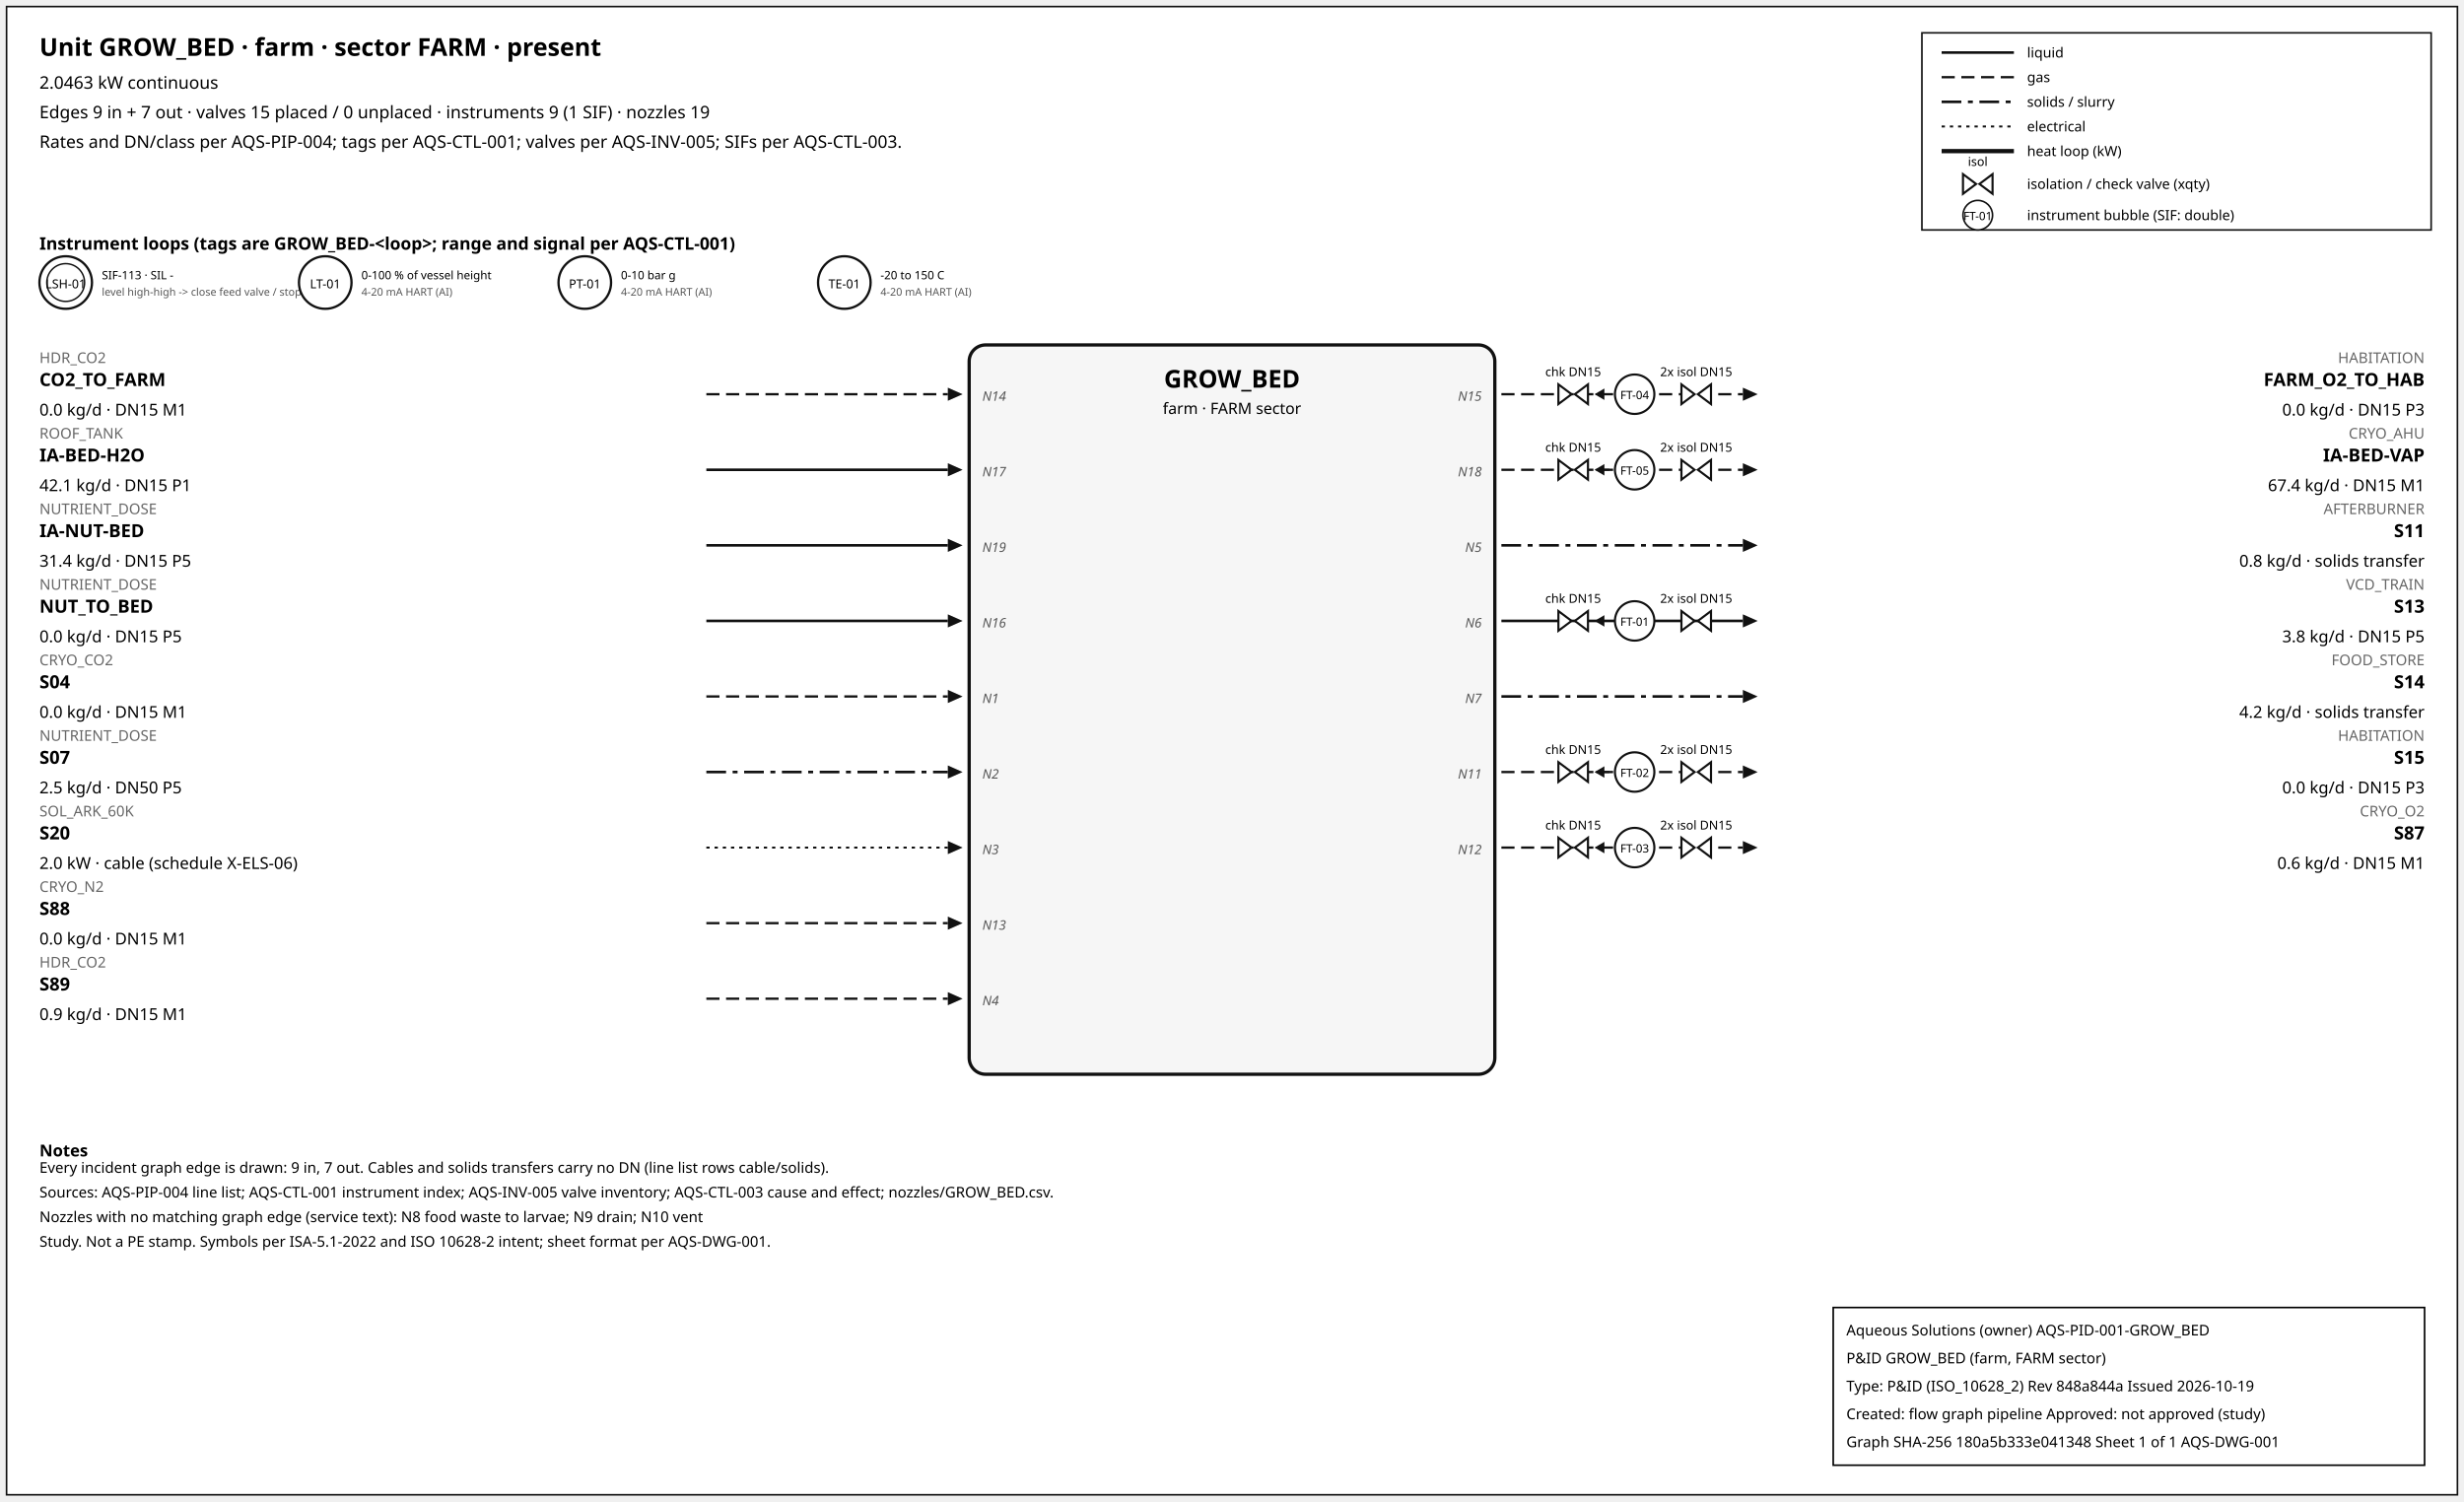
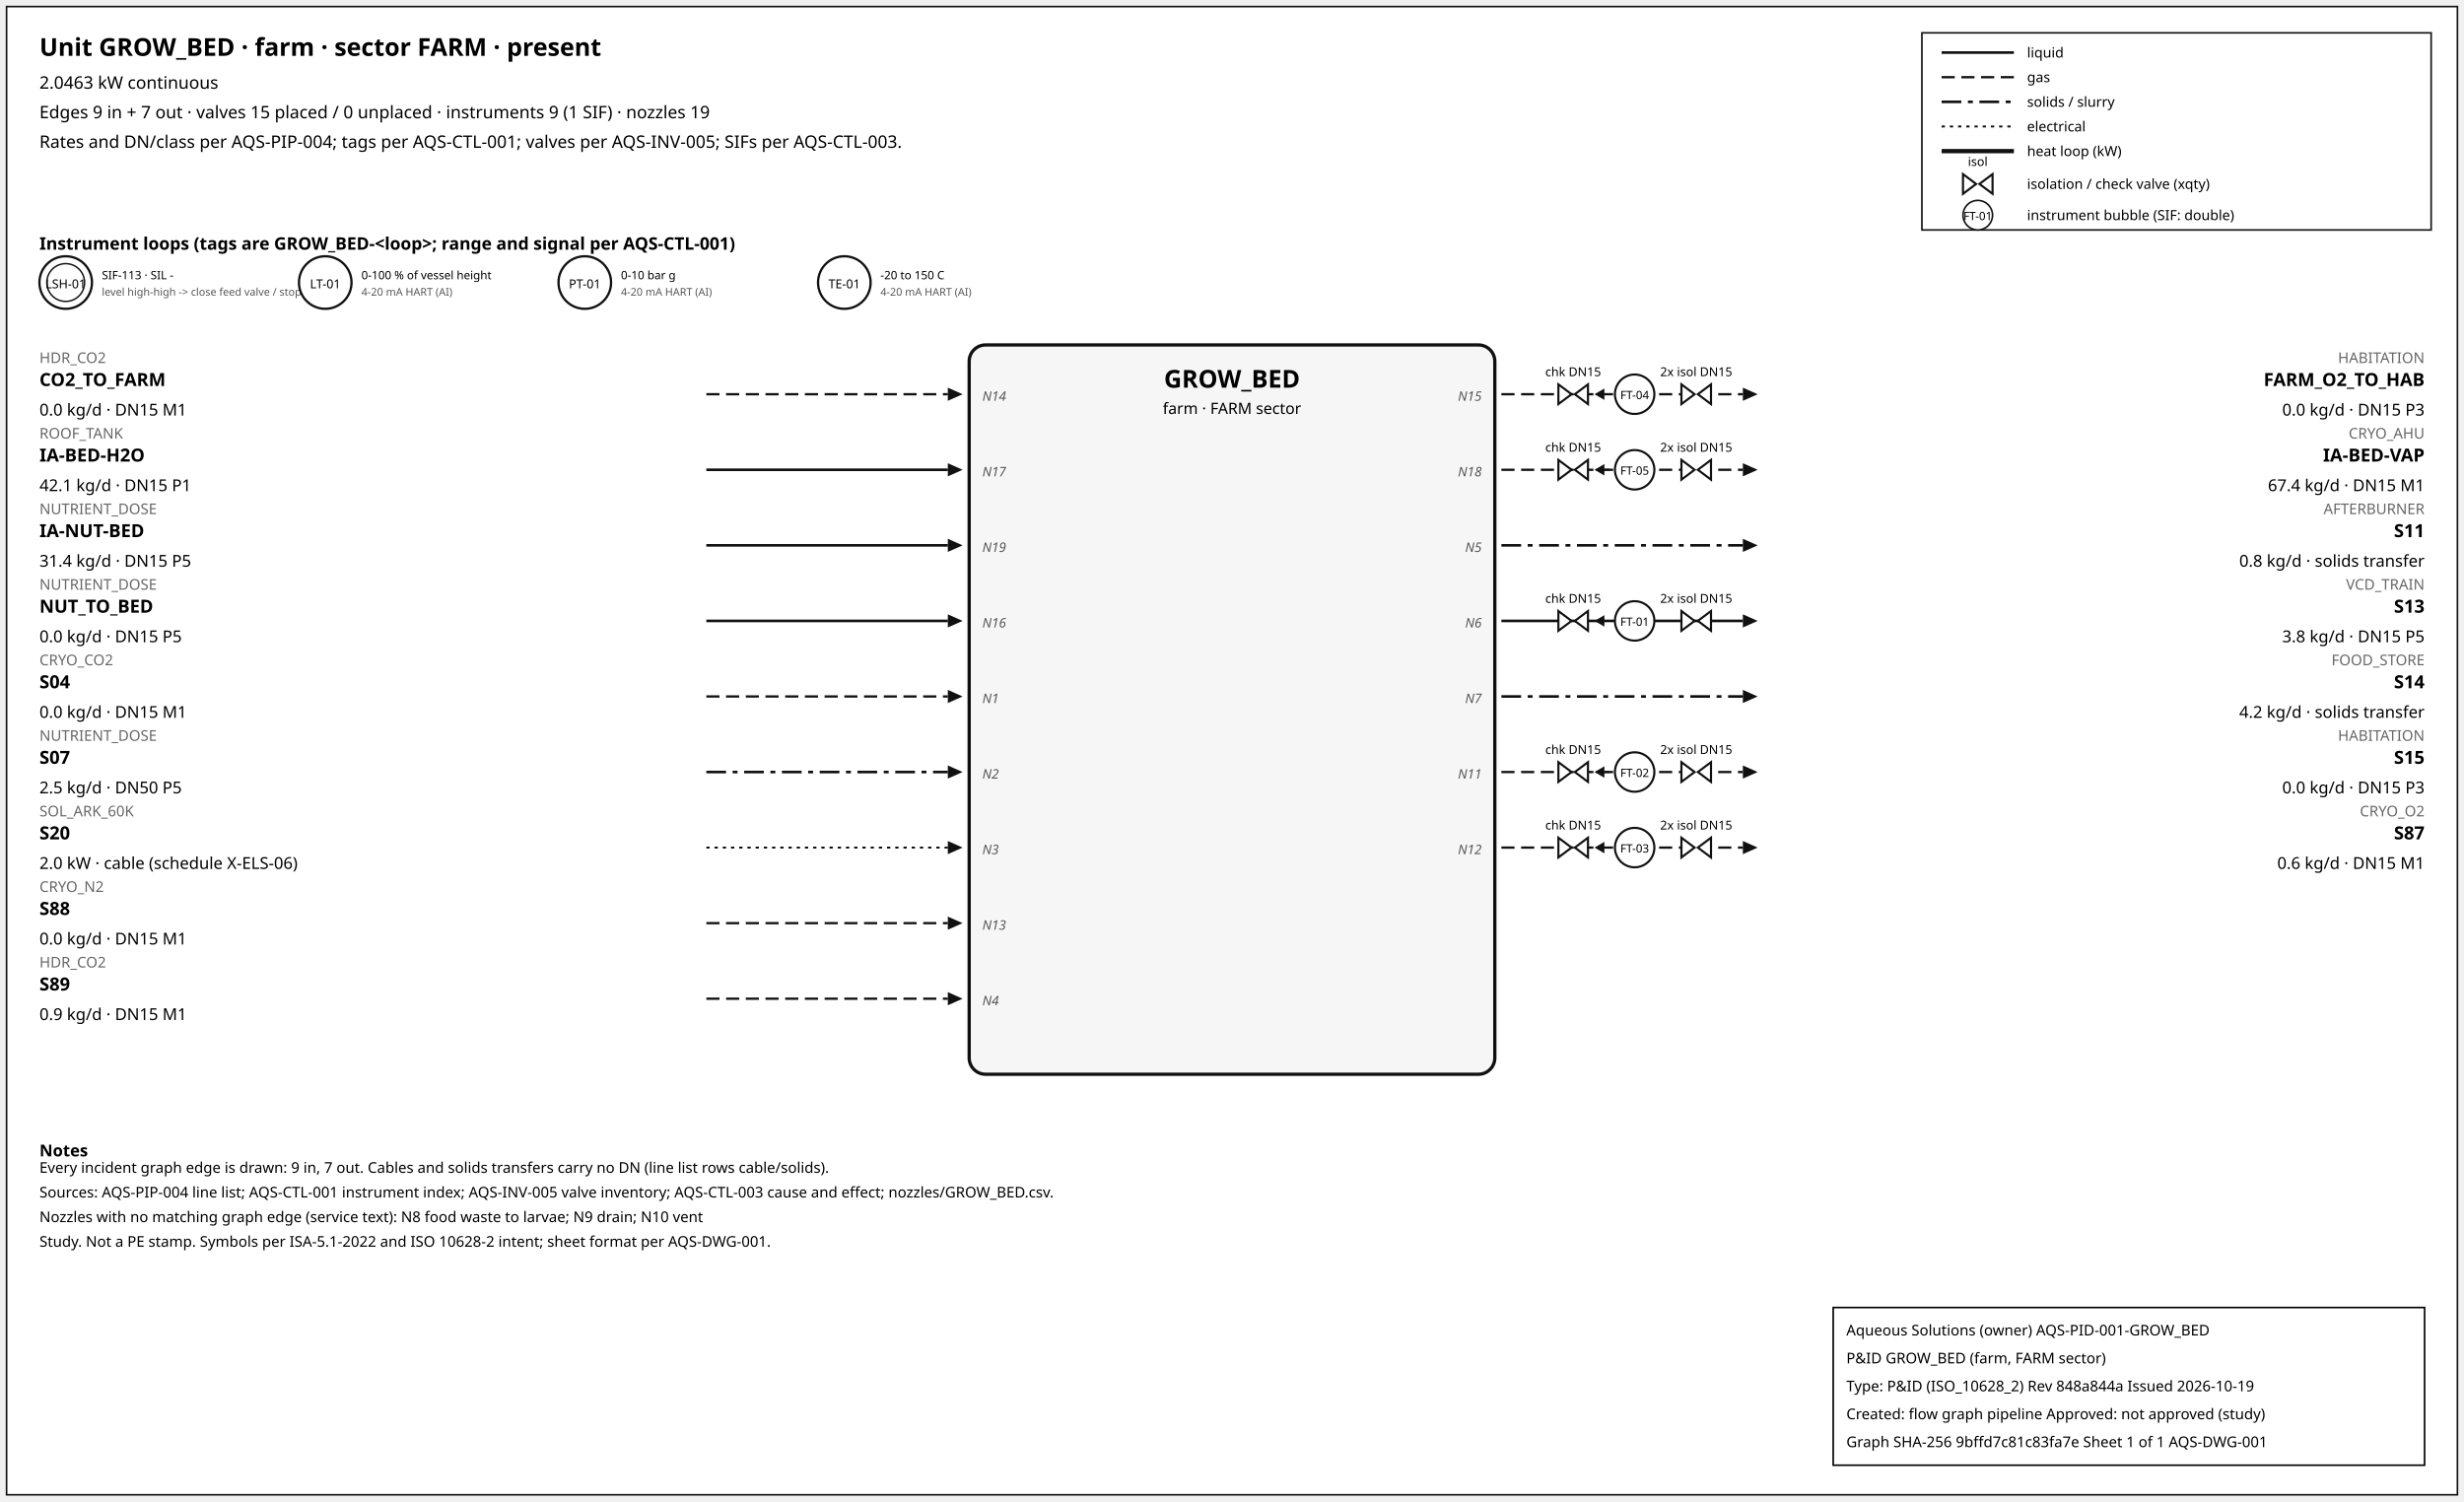
<svg xmlns="http://www.w3.org/2000/svg" width="1500" height="914" font-family="sans-serif">
  <rect x="4" y="4" width="1492" height="906" fill="white" stroke="#111" />
  <text x="24" y="34" font-size="15" font-weight="600">Unit GROW_BED · farm · sector FARM · present</text>
  <text x="24" y="54" font-size="10.5">2.0463 kW continuous</text>
  <text x="24" y="72" font-size="10.5">Edges 9 in + 7 out · valves 15 placed / 0 unplaced · instruments 9 (1 SIF) · nozzles 19</text>
  <text x="24" y="90" font-size="10.5">Rates and DN/class per AQS-PIP-004; tags per AQS-CTL-001; valves per AQS-INV-005; SIFs per AQS-CTL-003.</text>
  <rect x="1170" y="20" width="310" height="120" fill="white" stroke="#111" />
  <line x1="1182" y1="32" x2="1226" y2="32" stroke="#111" stroke-width="1.6" />
  <text x="1234" y="35" font-size="8.5">liquid</text>
  <line x1="1182" y1="47" x2="1226" y2="47" stroke="#111" stroke-width="1.4" stroke-dasharray="8,4" />
  <text x="1234" y="50" font-size="8.5">gas</text>
  <line x1="1182" y1="62" x2="1226" y2="62" stroke="#111" stroke-width="1.6" stroke-dasharray="12,4,3,4" />
  <text x="1234" y="65" font-size="8.5">solids / slurry</text>
  <line x1="1182" y1="77" x2="1226" y2="77" stroke="#111" stroke-width="1.2" stroke-dasharray="2,3" />
  <text x="1234" y="80" font-size="8.5">electrical</text>
  <line x1="1182" y1="92" x2="1226" y2="92" stroke="#111" stroke-width="2.6" />
  <text x="1234" y="95" font-size="8.5">heat loop (kW)</text>
  <path d="M 1195.0,106 L 1203.0,112 L 1195.0,118 Z M 1213.0,106 L 1205.0,112 L 1213.0,118 Z" fill="white" stroke="#111" stroke-width="1.3" />
  <text x="1204.0" y="101.0" font-size="7.5" text-anchor="middle">isol</text>
  <text x="1234" y="115" font-size="8.5">isolation / check valve (xqty)</text>
  <circle cx="1204" cy="131" r="9" fill="white" stroke="#111" />
  <text x="1204" y="134" font-size="7" text-anchor="middle">FT-01</text>
  <text x="1234" y="134" font-size="8.5">instrument bubble (SIF: double)</text>
  <text x="24" y="152" font-size="10.5" font-weight="600">Instrument loops (tags are GROW_BED-&lt;loop&gt;; range and signal per AQS-CTL-001)</text>
  <circle cx="40" cy="172" r="16" fill="white" stroke="#111" stroke-width="1.4" />
  <circle cx="40" cy="172" r="11.5" fill="none" stroke="#111" stroke-width="0.9" />
  <text x="40" y="175.5" font-size="7.5" text-anchor="middle">LSH-01</text>
  <text x="62" y="170" font-size="7">SIF-113 · SIL -</text>
  <text x="62" y="180" font-size="6.5" fill="#555">level high-high -&gt; close feed valve / stop f</text>
  <circle cx="198" cy="172" r="16" fill="white" stroke="#111" stroke-width="1.4" />
  <text x="198" y="175.5" font-size="7.5" text-anchor="middle">LT-01</text>
  <text x="220" y="170" font-size="7">0-100 % of vessel height</text>
  <text x="220" y="180" font-size="6.5" fill="#555">4-20 mA HART (AI)</text>
  <circle cx="356" cy="172" r="16" fill="white" stroke="#111" stroke-width="1.4" />
  <text x="356" y="175.5" font-size="7.5" text-anchor="middle">PT-01</text>
  <text x="378" y="170" font-size="7">0-10 bar g</text>
  <text x="378" y="180" font-size="6.5" fill="#555">4-20 mA HART (AI)</text>
  <circle cx="514" cy="172" r="16" fill="white" stroke="#111" stroke-width="1.4" />
  <text x="514" y="175.5" font-size="7.5" text-anchor="middle">TE-01</text>
  <text x="536" y="170" font-size="7">-20 to 150 C</text>
  <text x="536" y="180" font-size="6.5" fill="#555">4-20 mA HART (AI)</text>
  <rect x="590" y="210" width="320" height="444" rx="10" fill="#f6f6f6" stroke="#111" stroke-width="2" />
  <text x="750.0" y="236" font-size="15" font-weight="700" text-anchor="middle">GROW_BED</text>
  <text x="750.0" y="252" font-size="9.5" text-anchor="middle">farm · FARM sector</text>
  <line x1="430" y1="240" x2="577" y2="240" stroke="#111" stroke-width="1.4" stroke-dasharray="8,4" class="edge-in" />
  <polygon points="586,240 577,236 577,244" fill="#111" />
  <text x="24" y="221" font-size="9" fill="#666" text-anchor="start">HDR_CO2</text>
  <text x="24" y="235" font-size="11" font-weight="600" text-anchor="start">CO2_TO_FARM</text>
  <text x="24" y="253" font-size="10" text-anchor="start">0.0 kg/d · DN15 M1</text>
  <text x="598" y="244" font-size="8" font-style="italic" fill="#555" text-anchor="start">N14</text>
  <line x1="430" y1="286" x2="577" y2="286" stroke="#111" stroke-width="1.6" class="edge-in" />
  <polygon points="586,286 577,282 577,290" fill="#111" />
  <text x="24" y="267" font-size="9" fill="#666" text-anchor="start">ROOF_TANK</text>
  <text x="24" y="281" font-size="11" font-weight="600" text-anchor="start">IA-BED-H2O</text>
  <text x="24" y="299" font-size="10" text-anchor="start">42.1 kg/d · DN15 P1</text>
  <text x="598" y="290" font-size="8" font-style="italic" fill="#555" text-anchor="start">N17</text>
  <line x1="430" y1="332" x2="577" y2="332" stroke="#111" stroke-width="1.6" class="edge-in" />
  <polygon points="586,332 577,328 577,336" fill="#111" />
  <text x="24" y="313" font-size="9" fill="#666" text-anchor="start">NUTRIENT_DOSE</text>
  <text x="24" y="327" font-size="11" font-weight="600" text-anchor="start">IA-NUT-BED</text>
  <text x="24" y="345" font-size="10" text-anchor="start">31.4 kg/d · DN15 P5</text>
  <text x="598" y="336" font-size="8" font-style="italic" fill="#555" text-anchor="start">N19</text>
  <line x1="430" y1="378" x2="577" y2="378" stroke="#111" stroke-width="1.6" class="edge-in" />
  <polygon points="586,378 577,374 577,382" fill="#111" />
  <text x="24" y="359" font-size="9" fill="#666" text-anchor="start">NUTRIENT_DOSE</text>
  <text x="24" y="373" font-size="11" font-weight="600" text-anchor="start">NUT_TO_BED</text>
  <text x="24" y="391" font-size="10" text-anchor="start">0.0 kg/d · DN15 P5</text>
  <text x="598" y="382" font-size="8" font-style="italic" fill="#555" text-anchor="start">N16</text>
  <line x1="430" y1="424" x2="577" y2="424" stroke="#111" stroke-width="1.4" stroke-dasharray="8,4" class="edge-in" />
  <polygon points="586,424 577,420 577,428" fill="#111" />
  <text x="24" y="405" font-size="9" fill="#666" text-anchor="start">CRYO_CO2</text>
  <text x="24" y="419" font-size="11" font-weight="600" text-anchor="start">S04</text>
  <text x="24" y="437" font-size="10" text-anchor="start">0.0 kg/d · DN15 M1</text>
  <text x="598" y="428" font-size="8" font-style="italic" fill="#555" text-anchor="start">N1</text>
  <line x1="430" y1="470" x2="577" y2="470" stroke="#111" stroke-width="1.6" stroke-dasharray="12,4,3,4" class="edge-in" />
  <polygon points="586,470 577,466 577,474" fill="#111" />
  <text x="24" y="451" font-size="9" fill="#666" text-anchor="start">NUTRIENT_DOSE</text>
  <text x="24" y="465" font-size="11" font-weight="600" text-anchor="start">S07</text>
  <text x="24" y="483" font-size="10" text-anchor="start">2.5 kg/d · DN50 P5</text>
  <text x="598" y="474" font-size="8" font-style="italic" fill="#555" text-anchor="start">N2</text>
  <line x1="430" y1="516" x2="577" y2="516" stroke="#111" stroke-width="1.2" stroke-dasharray="2,3" class="edge-in" />
  <polygon points="586,516 577,512 577,520" fill="#111" />
  <text x="24" y="497" font-size="9" fill="#666" text-anchor="start">SOL_ARK_60K</text>
  <text x="24" y="511" font-size="11" font-weight="600" text-anchor="start">S20</text>
  <text x="24" y="529" font-size="10" text-anchor="start">2.0 kW · cable (schedule X-ELS-06)</text>
  <text x="598" y="520" font-size="8" font-style="italic" fill="#555" text-anchor="start">N3</text>
  <line x1="430" y1="562" x2="577" y2="562" stroke="#111" stroke-width="1.4" stroke-dasharray="8,4" class="edge-in" />
  <polygon points="586,562 577,558 577,566" fill="#111" />
  <text x="24" y="543" font-size="9" fill="#666" text-anchor="start">CRYO_N2</text>
  <text x="24" y="557" font-size="11" font-weight="600" text-anchor="start">S88</text>
  <text x="24" y="575" font-size="10" text-anchor="start">0.0 kg/d · DN15 M1</text>
  <text x="598" y="566" font-size="8" font-style="italic" fill="#555" text-anchor="start">N13</text>
  <line x1="430" y1="608" x2="577" y2="608" stroke="#111" stroke-width="1.4" stroke-dasharray="8,4" class="edge-in" />
  <polygon points="586,608 577,604 577,612" fill="#111" />
  <text x="24" y="589" font-size="9" fill="#666" text-anchor="start">HDR_CO2</text>
  <text x="24" y="603" font-size="11" font-weight="600" text-anchor="start">S89</text>
  <text x="24" y="621" font-size="10" text-anchor="start">0.9 kg/d · DN15 M1</text>
  <text x="598" y="612" font-size="8" font-style="italic" fill="#555" text-anchor="start">N4</text>
  <line x1="914" y1="240" x2="1061" y2="240" stroke="#111" stroke-width="1.4" stroke-dasharray="8,4" class="edge-out" />
  <polygon points="1070,240 1061,236 1061,244" fill="#111" />
  <text x="1476" y="221" font-size="9" fill="#666" text-anchor="end">HABITATION</text>
  <text x="1476" y="235" font-size="11" font-weight="600" text-anchor="end">FARM_O2_TO_HAB</text>
  <text x="1476" y="253" font-size="10" text-anchor="end">0.0 kg/d · DN15 P3</text>
  <text x="902" y="244" font-size="8" font-style="italic" fill="#555" text-anchor="end">N15</text>
  <line x1="979.7" y1="240" x2="971.7" y2="240" stroke="#111" stroke-width="1.2" />
  <polygon points="970.7,240 976.7,236.5 976.7,243.5" fill="#111" />
  <path d="M 948.7,234 L 956.7,240 L 948.7,246 Z M 966.7,234 L 958.7,240 L 966.7,246 Z" fill="white" stroke="#111" stroke-width="1.3" />
  <text x="957.7" y="229.0" font-size="7.5" text-anchor="middle">chk DN15</text>
  <path d="M 1023.6,234 L 1031.6,240 L 1023.6,246 Z M 1041.6,234 L 1033.6,240 L 1041.6,246 Z" fill="white" stroke="#111" stroke-width="1.3" />
  <text x="1032.6" y="229.0" font-size="7.5" text-anchor="middle">2x isol DN15</text>
  <circle cx="995.12" cy="240" r="12" fill="white" stroke="#111" stroke-width="1.3" />
  <text x="995.12" y="243" font-size="7" text-anchor="middle">FT-04</text>
  <line x1="914" y1="286" x2="1061" y2="286" stroke="#111" stroke-width="1.4" stroke-dasharray="8,4" class="edge-out" />
  <polygon points="1070,286 1061,282 1061,290" fill="#111" />
  <text x="1476" y="267" font-size="9" fill="#666" text-anchor="end">CRYO_AHU</text>
  <text x="1476" y="281" font-size="11" font-weight="600" text-anchor="end">IA-BED-VAP</text>
  <text x="1476" y="299" font-size="10" text-anchor="end">67.4 kg/d · DN15 M1</text>
  <text x="902" y="290" font-size="8" font-style="italic" fill="#555" text-anchor="end">N18</text>
  <line x1="979.7" y1="286" x2="971.7" y2="286" stroke="#111" stroke-width="1.2" />
  <polygon points="970.7,286 976.7,282.5 976.7,289.5" fill="#111" />
  <path d="M 948.7,280 L 956.7,286 L 948.7,292 Z M 966.7,280 L 958.7,286 L 966.7,292 Z" fill="white" stroke="#111" stroke-width="1.3" />
  <text x="957.7" y="275.0" font-size="7.5" text-anchor="middle">chk DN15</text>
  <path d="M 1023.6,280 L 1031.6,286 L 1023.6,292 Z M 1041.6,280 L 1033.6,286 L 1041.6,292 Z" fill="white" stroke="#111" stroke-width="1.3" />
  <text x="1032.6" y="275.0" font-size="7.5" text-anchor="middle">2x isol DN15</text>
  <circle cx="995.12" cy="286" r="12" fill="white" stroke="#111" stroke-width="1.3" />
  <text x="995.12" y="289" font-size="7" text-anchor="middle">FT-05</text>
  <line x1="914" y1="332" x2="1061" y2="332" stroke="#111" stroke-width="1.6" stroke-dasharray="12,4,3,4" class="edge-out" />
  <polygon points="1070,332 1061,328 1061,336" fill="#111" />
  <text x="1476" y="313" font-size="9" fill="#666" text-anchor="end">AFTERBURNER</text>
  <text x="1476" y="327" font-size="11" font-weight="600" text-anchor="end">S11</text>
  <text x="1476" y="345" font-size="10" text-anchor="end">0.8 kg/d · solids transfer</text>
  <text x="902" y="336" font-size="8" font-style="italic" fill="#555" text-anchor="end">N5</text>
  <line x1="914" y1="378" x2="1061" y2="378" stroke="#111" stroke-width="1.6" class="edge-out" />
  <polygon points="1070,378 1061,374 1061,382" fill="#111" />
  <text x="1476" y="359" font-size="9" fill="#666" text-anchor="end">VCD_TRAIN</text>
  <text x="1476" y="373" font-size="11" font-weight="600" text-anchor="end">S13</text>
  <text x="1476" y="391" font-size="10" text-anchor="end">3.8 kg/d · DN15 P5</text>
  <text x="902" y="382" font-size="8" font-style="italic" fill="#555" text-anchor="end">N6</text>
  <line x1="979.7" y1="378" x2="971.7" y2="378" stroke="#111" stroke-width="1.2" />
  <polygon points="970.7,378 976.7,374.5 976.7,381.5" fill="#111" />
  <path d="M 948.7,372 L 956.7,378 L 948.7,384 Z M 966.7,372 L 958.7,378 L 966.7,384 Z" fill="white" stroke="#111" stroke-width="1.3" />
  <text x="957.7" y="367.0" font-size="7.5" text-anchor="middle">chk DN15</text>
  <path d="M 1023.6,372 L 1031.6,378 L 1023.6,384 Z M 1041.6,372 L 1033.6,378 L 1041.6,384 Z" fill="white" stroke="#111" stroke-width="1.3" />
  <text x="1032.6" y="367.0" font-size="7.5" text-anchor="middle">2x isol DN15</text>
  <circle cx="995.12" cy="378" r="12" fill="white" stroke="#111" stroke-width="1.3" />
  <text x="995.12" y="381" font-size="7" text-anchor="middle">FT-01</text>
  <line x1="914" y1="424" x2="1061" y2="424" stroke="#111" stroke-width="1.6" stroke-dasharray="12,4,3,4" class="edge-out" />
  <polygon points="1070,424 1061,420 1061,428" fill="#111" />
  <text x="1476" y="405" font-size="9" fill="#666" text-anchor="end">FOOD_STORE</text>
  <text x="1476" y="419" font-size="11" font-weight="600" text-anchor="end">S14</text>
  <text x="1476" y="437" font-size="10" text-anchor="end">4.2 kg/d · solids transfer</text>
  <text x="902" y="428" font-size="8" font-style="italic" fill="#555" text-anchor="end">N7</text>
  <line x1="914" y1="470" x2="1061" y2="470" stroke="#111" stroke-width="1.4" stroke-dasharray="8,4" class="edge-out" />
  <polygon points="1070,470 1061,466 1061,474" fill="#111" />
  <text x="1476" y="451" font-size="9" fill="#666" text-anchor="end">HABITATION</text>
  <text x="1476" y="465" font-size="11" font-weight="600" text-anchor="end">S15</text>
  <text x="1476" y="483" font-size="10" text-anchor="end">0.0 kg/d · DN15 P3</text>
  <text x="902" y="474" font-size="8" font-style="italic" fill="#555" text-anchor="end">N11</text>
  <line x1="979.7" y1="470" x2="971.7" y2="470" stroke="#111" stroke-width="1.2" />
  <polygon points="970.7,470 976.7,466.5 976.7,473.5" fill="#111" />
  <path d="M 948.7,464 L 956.7,470 L 948.7,476 Z M 966.7,464 L 958.7,470 L 966.7,476 Z" fill="white" stroke="#111" stroke-width="1.3" />
  <text x="957.7" y="459.0" font-size="7.5" text-anchor="middle">chk DN15</text>
  <path d="M 1023.6,464 L 1031.6,470 L 1023.6,476 Z M 1041.6,464 L 1033.6,470 L 1041.6,476 Z" fill="white" stroke="#111" stroke-width="1.3" />
  <text x="1032.6" y="459.0" font-size="7.5" text-anchor="middle">2x isol DN15</text>
  <circle cx="995.12" cy="470" r="12" fill="white" stroke="#111" stroke-width="1.3" />
  <text x="995.12" y="473" font-size="7" text-anchor="middle">FT-02</text>
  <line x1="914" y1="516" x2="1061" y2="516" stroke="#111" stroke-width="1.4" stroke-dasharray="8,4" class="edge-out" />
  <polygon points="1070,516 1061,512 1061,520" fill="#111" />
  <text x="1476" y="497" font-size="9" fill="#666" text-anchor="end">CRYO_O2</text>
  <text x="1476" y="511" font-size="11" font-weight="600" text-anchor="end">S87</text>
  <text x="1476" y="529" font-size="10" text-anchor="end">0.6 kg/d · DN15 M1</text>
  <text x="902" y="520" font-size="8" font-style="italic" fill="#555" text-anchor="end">N12</text>
  <line x1="979.7" y1="516" x2="971.7" y2="516" stroke="#111" stroke-width="1.2" />
  <polygon points="970.7,516 976.7,512.5 976.7,519.5" fill="#111" />
  <path d="M 948.7,510 L 956.7,516 L 948.7,522 Z M 966.7,510 L 958.7,516 L 966.7,522 Z" fill="white" stroke="#111" stroke-width="1.3" />
  <text x="957.7" y="505.0" font-size="7.5" text-anchor="middle">chk DN15</text>
  <path d="M 1023.6,510 L 1031.6,516 L 1023.6,522 Z M 1041.6,510 L 1033.6,516 L 1041.6,522 Z" fill="white" stroke="#111" stroke-width="1.3" />
  <text x="1032.6" y="505.0" font-size="7.5" text-anchor="middle">2x isol DN15</text>
  <circle cx="995.12" cy="516" r="12" fill="white" stroke="#111" stroke-width="1.3" />
  <text x="995.12" y="519" font-size="7" text-anchor="middle">FT-03</text>
  <text x="24" y="704" font-size="10" font-weight="600">Notes</text>
  <text x="24" y="714" font-size="9">Every incident graph edge is drawn: 9 in, 7 out. Cables and solids transfers carry no DN (line list rows cable/solids).</text>
  <text x="24" y="729" font-size="9">Sources: AQS-PIP-004 line list; AQS-CTL-001 instrument index; AQS-INV-005 valve inventory; AQS-CTL-003 cause and effect; nozzles/GROW_BED.csv.</text>
  <text x="24" y="744" font-size="9">Nozzles with no matching graph edge (service text): N8 food waste to larvae; N9 drain; N10 vent</text>
  <text x="24" y="759" font-size="9">Study. Not a PE stamp. Symbols per ISA-5.1-2022 and ISO 10628-2 intent; sheet format per AQS-DWG-001.</text>
  <g id="aqs-title-block">
    <rect x="1116" y="796" width="360" height="96" fill="white" stroke="black" stroke-width="1" />
    <text x="1124" y="813" font-size="9">Aqueous Solutions (owner)   AQS-PID-001-GROW_BED</text>
    <text x="1124" y="830" font-size="9">P&amp;ID GROW_BED (farm, FARM sector)</text>
    <text x="1124" y="847" font-size="9">Type: P&amp;ID (ISO_10628_2)   Rev 848a844a   Issued 2026-10-19</text>
    <text x="1124" y="864" font-size="9">Created: flow graph pipeline   Approved: not approved (study)</text>
-     <text x="1124" y="881" font-size="9">Graph SHA-256 180a5b333e041348   Sheet 1 of 1   AQS-DWG-001</text>
+     <text x="1124" y="881" font-size="9">Graph SHA-256 9bffd7c81c83fa7e   Sheet 1 of 1   AQS-DWG-001</text>
  </g>
</svg>
